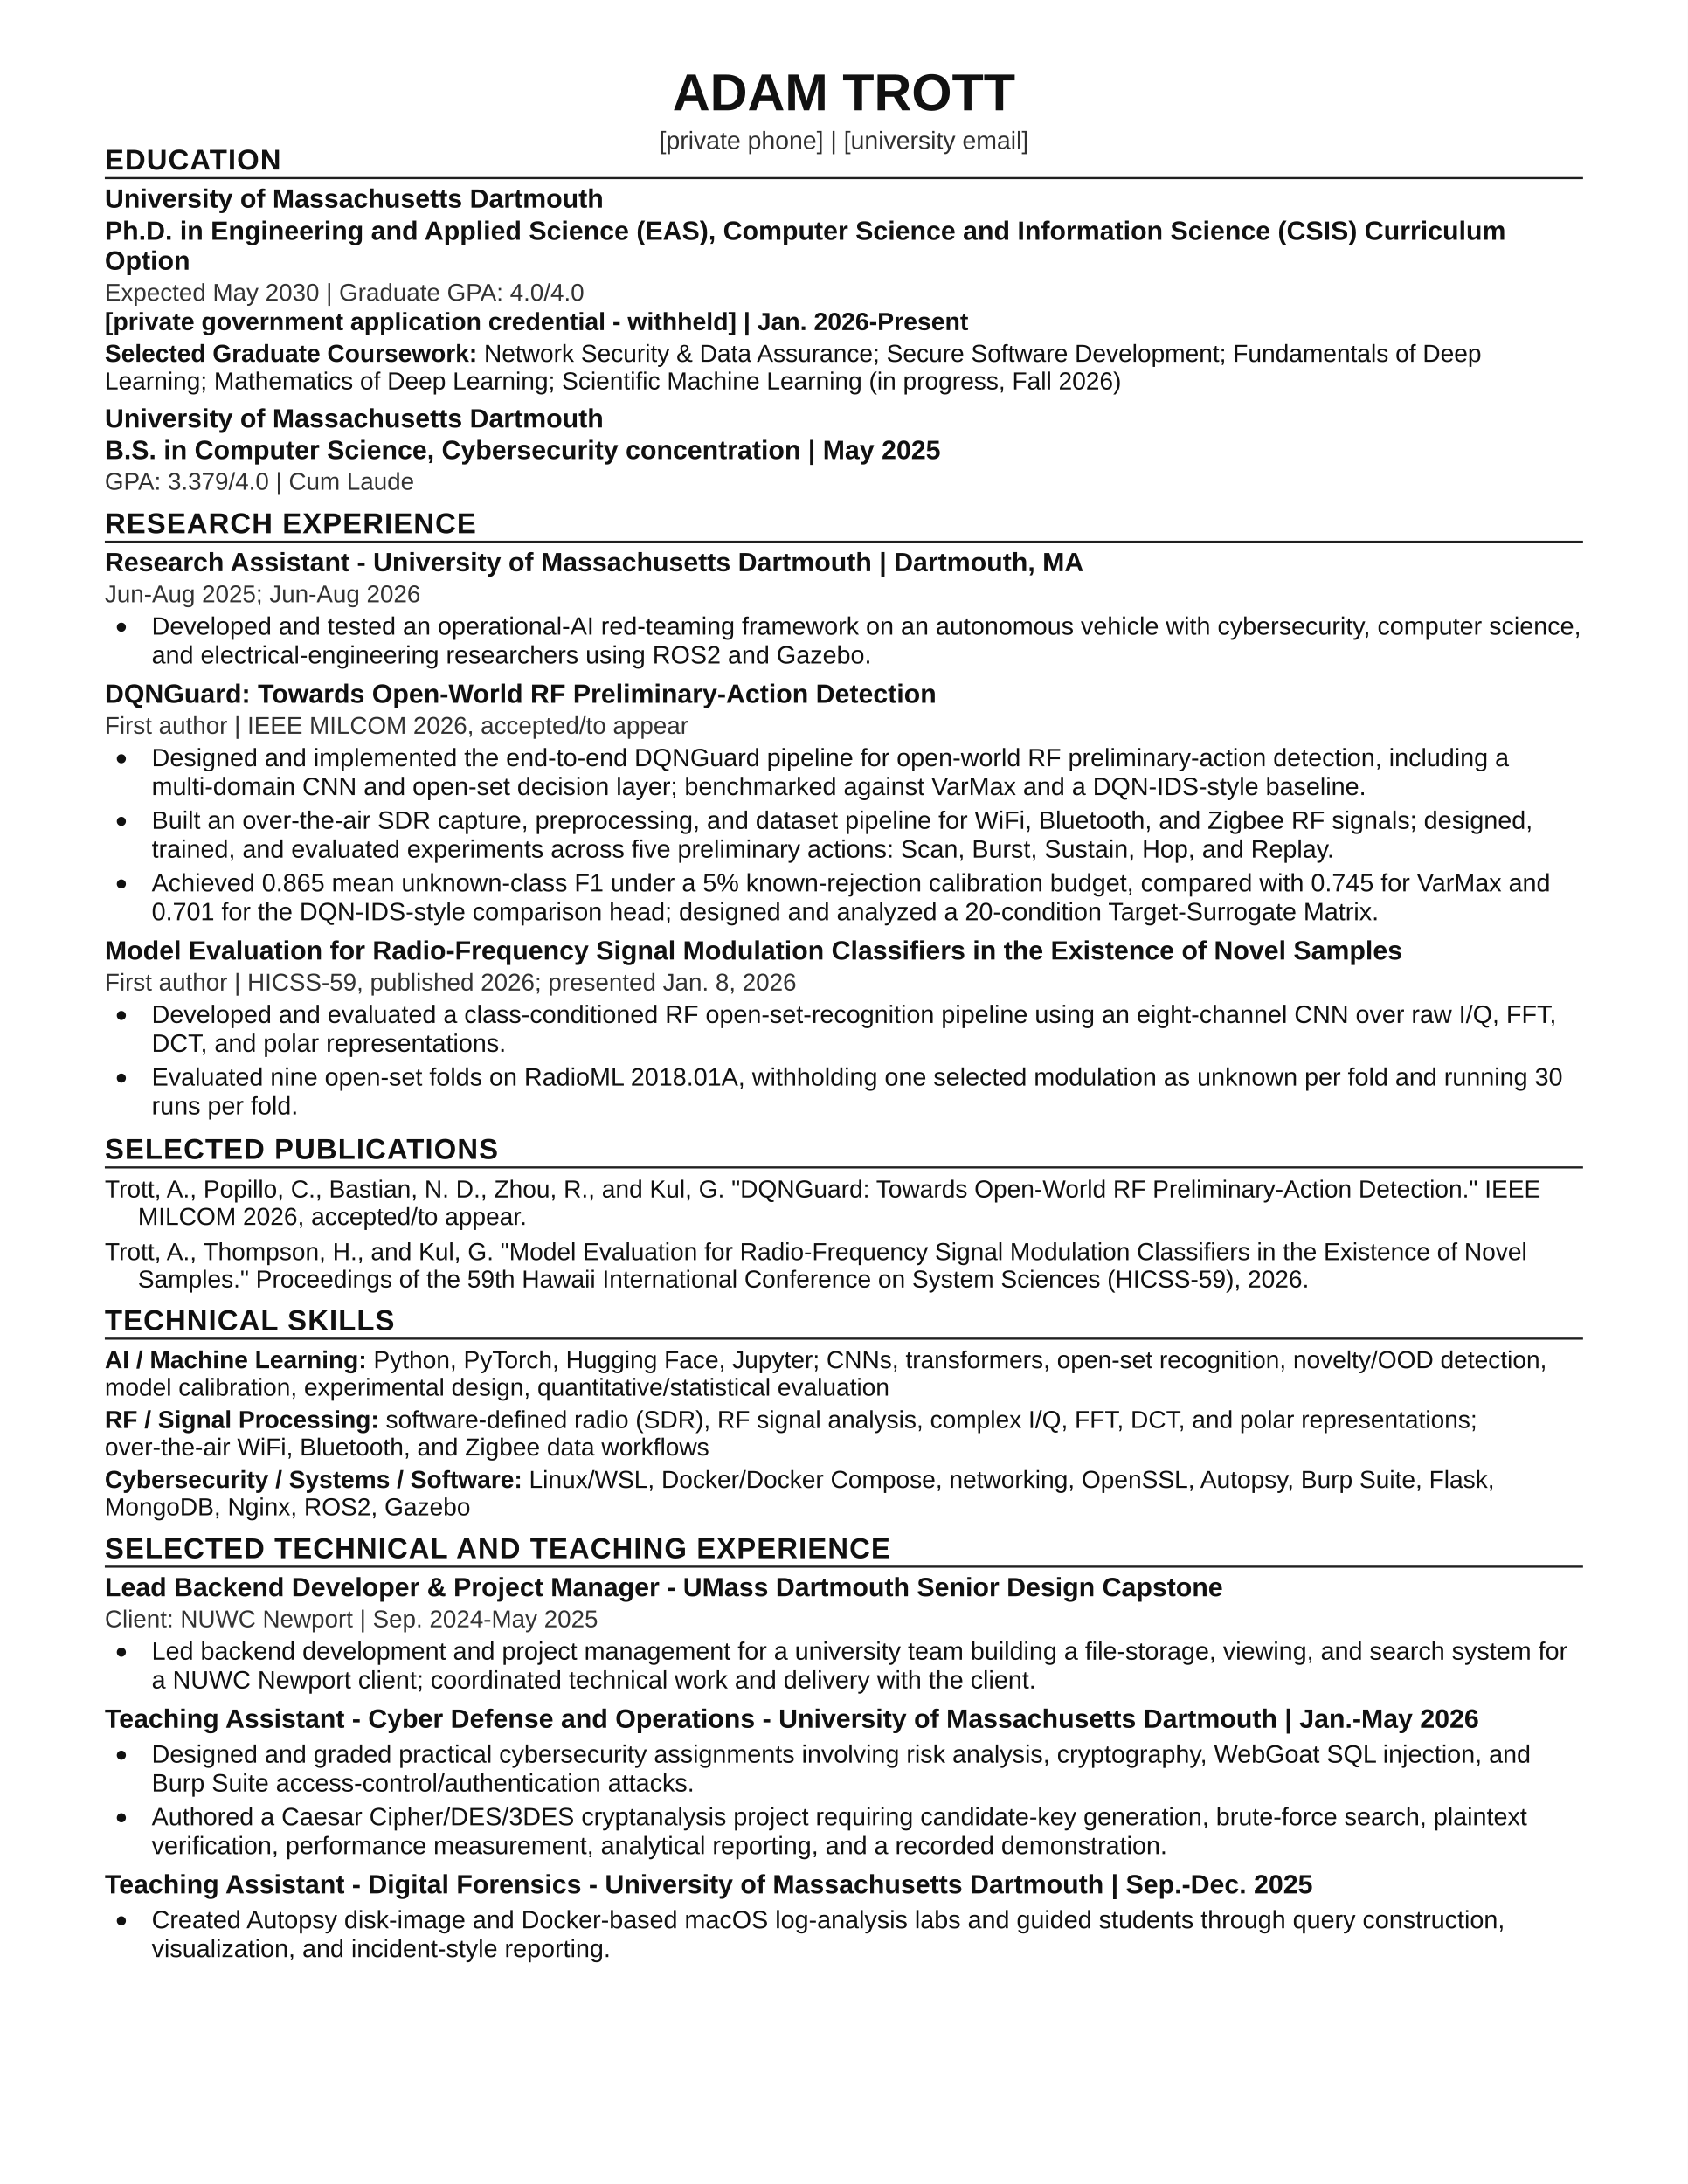
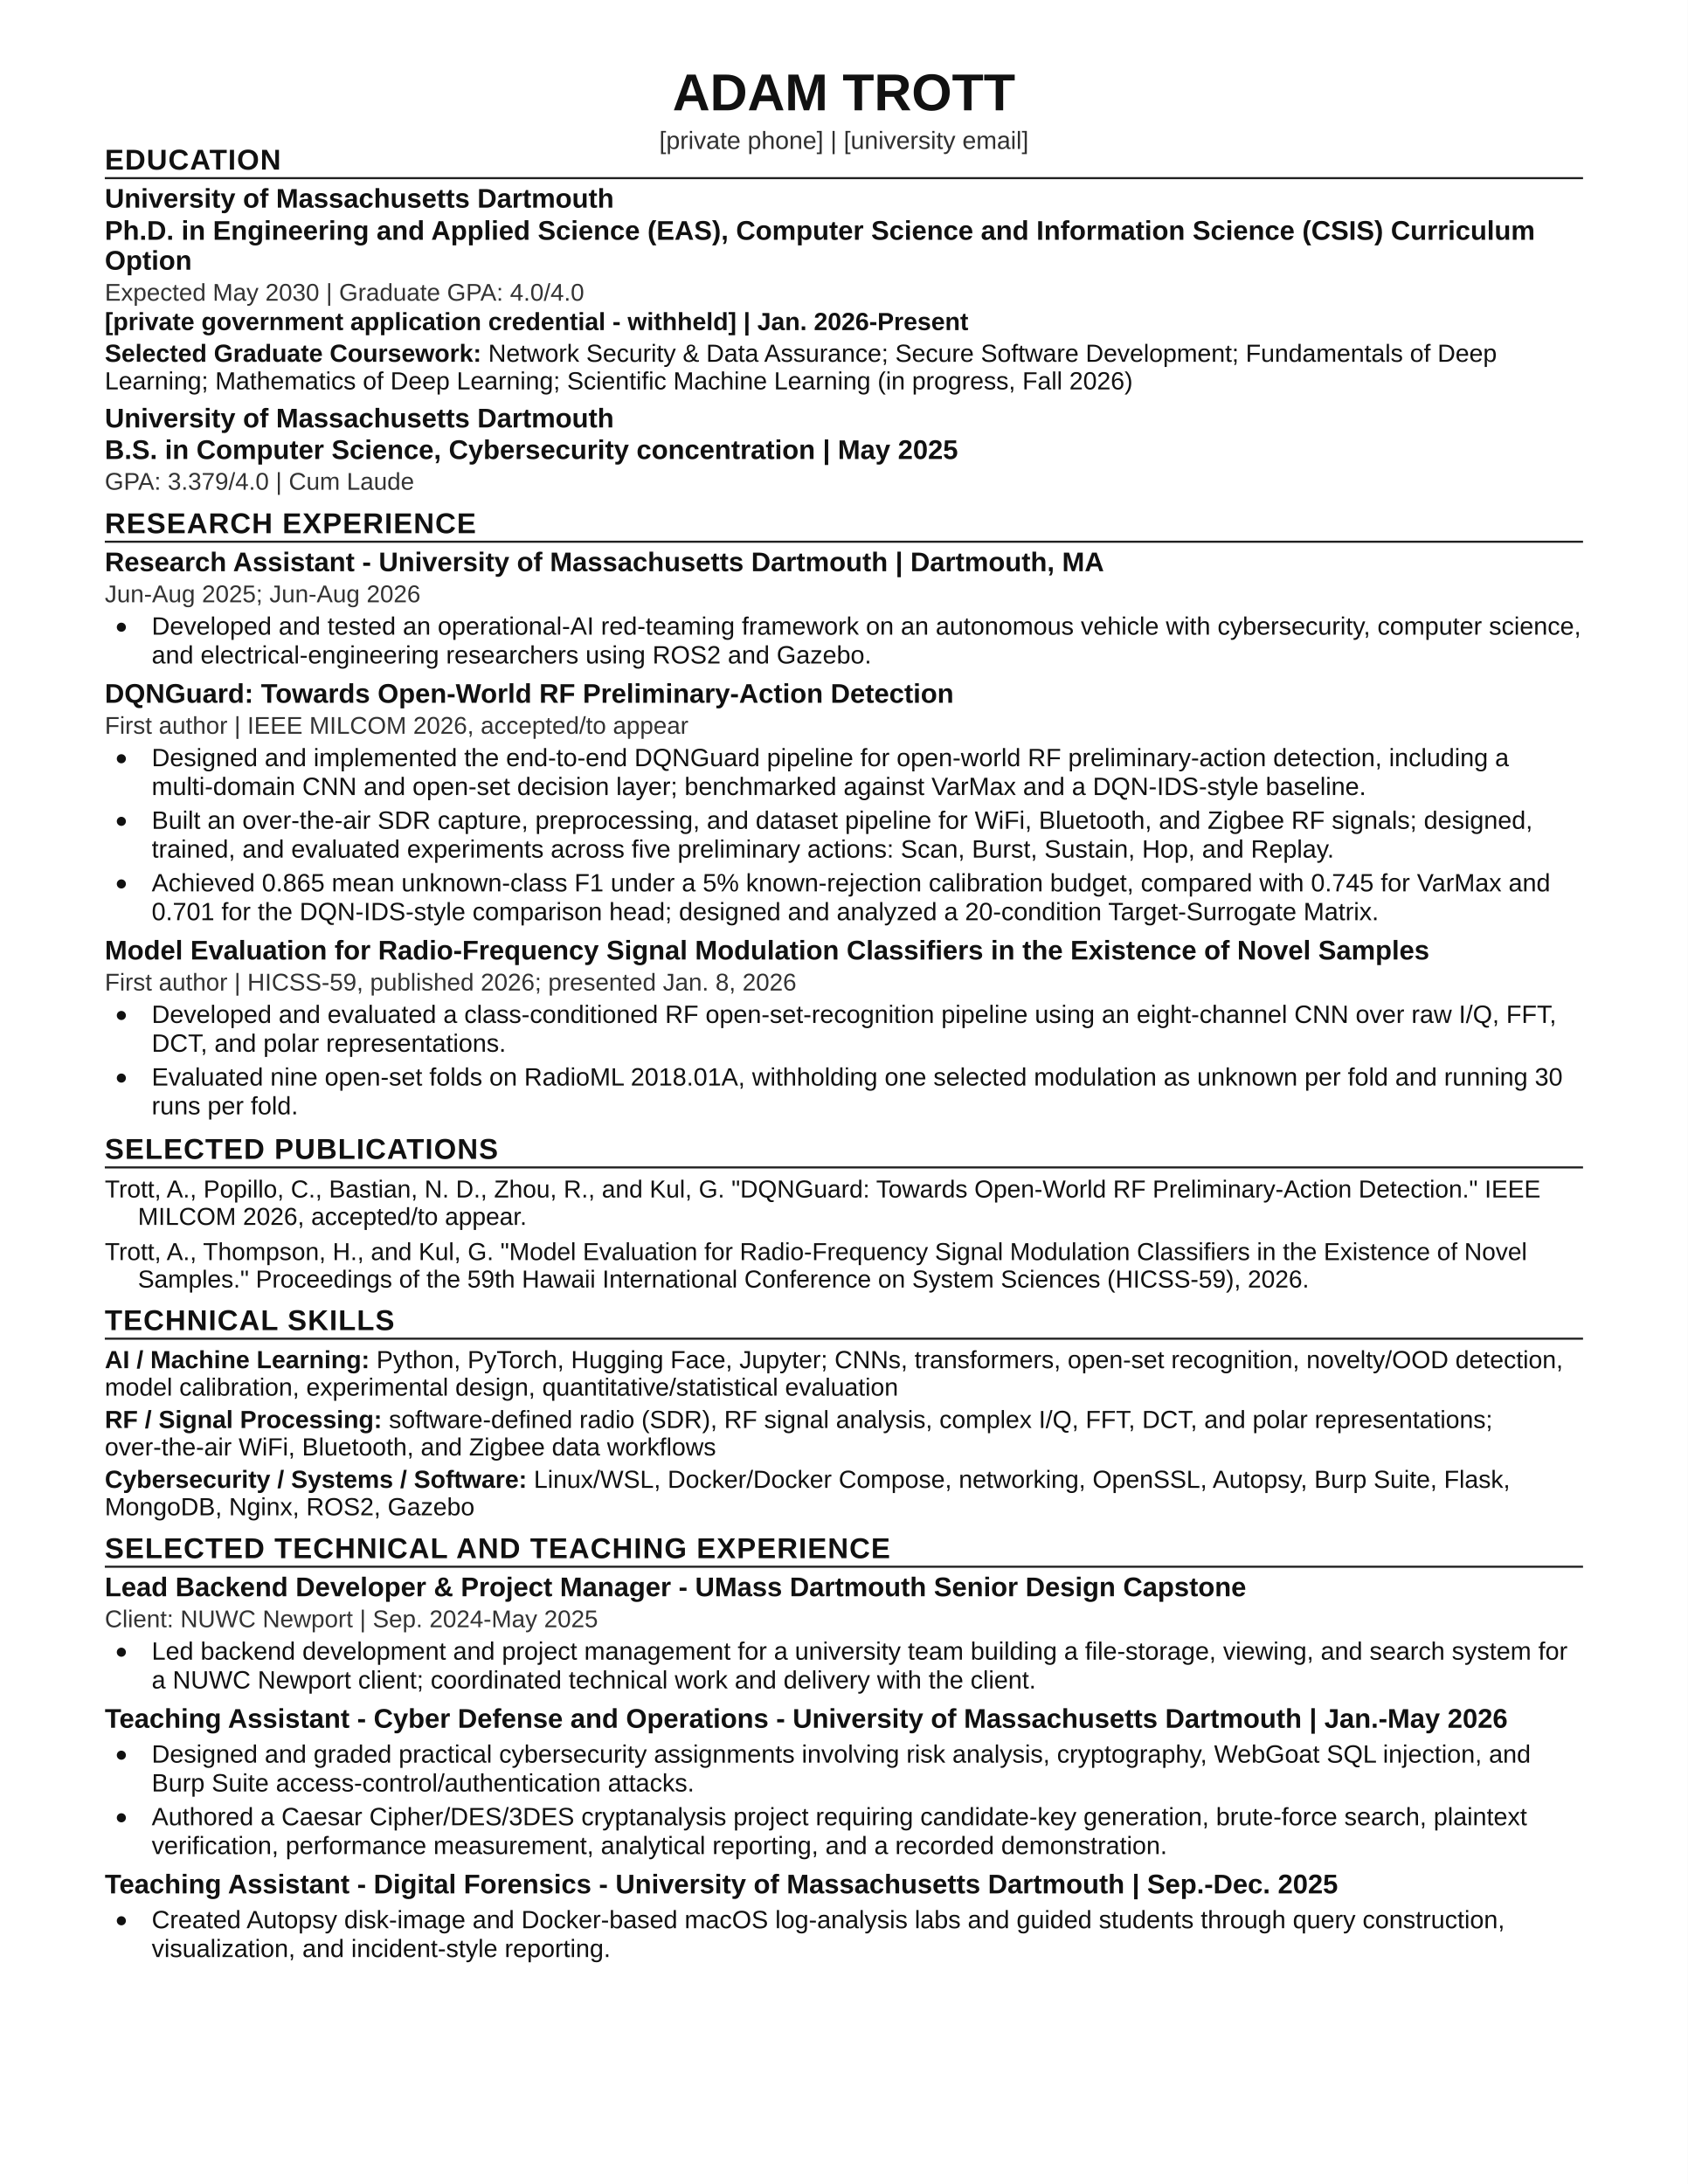
<svg xmlns="http://www.w3.org/2000/svg" width="8.5in" height="11in" viewBox="0 0 612 792">
  <rect x="0" y="0" width="612" height="792" fill="#ffffff" />
  <text x="306.00" y="40.00" font-family="Liberation Sans" font-size="18.80" font-weight="700" font-style="normal" fill="#111111" text-anchor="middle">ADAM TROTT</text>
  <text x="306.00" y="54.00" font-family="Liberation Sans" font-size="9.00" font-weight="400" font-style="normal" fill="#303030" text-anchor="middle">[private phone] | [university email]</text>
  <text x="38.00" y="61.50" font-family="Liberation Sans" font-size="10.40" font-weight="700" font-style="normal" fill="#111111" text-anchor="start" letter-spacing="0.35">EDUCATION</text>
  <line x1="38.00" y1="64.60" x2="574.00" y2="64.60" stroke="#202020" stroke-width="0.75" />
-   <text x="38.00" y="75.30" font-family="Liberation Sans" font-size="9.60" font-weight="700" font-style="normal" fill="#111111" text-anchor="start">University of Massachusetts Dartmouth</text>
-   <text x="38.00" y="86.95" font-family="Liberation Sans" font-size="9.60" font-weight="700" font-style="normal" fill="#111111" text-anchor="start">Ph.D. in Engineering and Applied Science (EAS), Computer Science and Information Science (CSIS) Curriculum</text>
-   <text x="38.00" y="97.80" font-family="Liberation Sans" font-size="9.60" font-weight="700" font-style="normal" fill="#111111" text-anchor="start">Option</text>
+   <text x="38.00" y="75.30" font-family="Liberation Sans" font-size="9.80" font-weight="700" font-style="normal" fill="#111111" text-anchor="start">University of Massachusetts Dartmouth</text>
+   <text x="38.00" y="86.95" font-family="Liberation Sans" font-size="9.80" font-weight="700" font-style="normal" fill="#111111" text-anchor="start">Ph.D. in Engineering and Applied Science (EAS), Computer Science and Information Science (CSIS) Curriculum</text>
+   <text x="38.00" y="97.80" font-family="Liberation Sans" font-size="9.80" font-weight="700" font-style="normal" fill="#111111" text-anchor="start">Option</text>
  <text x="38.00" y="109.05" font-family="Liberation Sans" font-size="8.80" font-weight="400" font-style="normal" fill="#333333" text-anchor="start">Expected May 2030 | Graduate GPA: 4.0/4.0</text>
  <text x="38.00" y="119.70" font-family="Liberation Sans" font-size="9.00" font-weight="700" font-style="normal" fill="#111111" text-anchor="start">[private government application credential - withheld] | Jan. 2026-Present</text>
-   <text x="38.00" y="131.20" font-family="Liberation Sans" font-size="8.90" font-weight="700" font-style="normal" fill="#111111" text-anchor="start">Selected Graduate Coursework:</text>
-   <text x="175.50" y="131.20" font-family="Liberation Sans" font-size="8.90" font-weight="400" font-style="normal" fill="#111111" text-anchor="start">Network Security &amp; Data Assurance; Secure Software Development; Fundamentals of Deep</text>
-   <text x="38.00" y="141.20" font-family="Liberation Sans" font-size="8.90" font-weight="400" font-style="normal" fill="#111111" text-anchor="start">Learning; Mathematics of Deep Learning; Scientific Machine Learning (in progress, Fall 2026)</text>
-   <text x="38.00" y="155.00" font-family="Liberation Sans" font-size="9.60" font-weight="700" font-style="normal" fill="#111111" text-anchor="start">University of Massachusetts Dartmouth</text>
-   <text x="38.00" y="166.45" font-family="Liberation Sans" font-size="9.60" font-weight="700" font-style="normal" fill="#111111" text-anchor="start">B.S. in Computer Science, Cybersecurity concentration | May 2025</text>
+   <text x="38.00" y="131.20" font-family="Liberation Sans" font-size="9.00" font-weight="700" font-style="normal" fill="#111111" text-anchor="start">Selected Graduate Coursework:</text>
+   <text x="177.04" y="131.20" font-family="Liberation Sans" font-size="9.00" font-weight="400" font-style="normal" fill="#111111" text-anchor="start">Network Security &amp; Data Assurance; Secure Software Development; Fundamentals of Deep</text>
+   <text x="38.00" y="141.20" font-family="Liberation Sans" font-size="9.00" font-weight="400" font-style="normal" fill="#111111" text-anchor="start">Learning; Mathematics of Deep Learning; Scientific Machine Learning (in progress, Fall 2026)</text>
+   <text x="38.00" y="155.00" font-family="Liberation Sans" font-size="9.80" font-weight="700" font-style="normal" fill="#111111" text-anchor="start">University of Massachusetts Dartmouth</text>
+   <text x="38.00" y="166.45" font-family="Liberation Sans" font-size="9.80" font-weight="700" font-style="normal" fill="#111111" text-anchor="start">B.S. in Computer Science, Cybersecurity concentration | May 2025</text>
  <text x="38.00" y="177.60" font-family="Liberation Sans" font-size="8.80" font-weight="400" font-style="normal" fill="#333333" text-anchor="start">GPA: 3.379/4.0 | Cum Laude</text>
  <text x="38.00" y="193.35" font-family="Liberation Sans" font-size="10.40" font-weight="700" font-style="normal" fill="#111111" text-anchor="start" letter-spacing="0.35">RESEARCH EXPERIENCE</text>
  <line x1="38.00" y1="196.45" x2="574.00" y2="196.45" stroke="#202020" stroke-width="0.75" />
-   <text x="38.00" y="207.15" font-family="Liberation Sans" font-size="9.60" font-weight="700" font-style="normal" fill="#111111" text-anchor="start">Research Assistant - University of Massachusetts Dartmouth | Dartmouth, MA</text>
+   <text x="38.00" y="207.15" font-family="Liberation Sans" font-size="9.80" font-weight="700" font-style="normal" fill="#111111" text-anchor="start">Research Assistant - University of Massachusetts Dartmouth | Dartmouth, MA</text>
  <text x="38.00" y="218.40" font-family="Liberation Sans" font-size="8.80" font-weight="400" font-style="normal" fill="#333333" text-anchor="start">Jun-Aug 2025; Jun-Aug 2026</text>
  <circle cx="44.00" cy="227.45" r="1.65" fill="#111111" />
  <text x="55.00" y="230.15" font-family="Liberation Sans" font-size="9.10" font-weight="400" font-style="normal" fill="#111111" text-anchor="start">Developed and tested an operational-AI red-teaming framework on an autonomous vehicle with cybersecurity, computer science,</text>
  <text x="55.00" y="240.60" font-family="Liberation Sans" font-size="9.10" font-weight="400" font-style="normal" fill="#111111" text-anchor="start">and electrical-engineering researchers using ROS2 and Gazebo.</text>
-   <text x="38.00" y="254.85" font-family="Liberation Sans" font-size="9.60" font-weight="700" font-style="normal" fill="#111111" text-anchor="start">DQNGuard: Towards Open-World RF Preliminary-Action Detection</text>
+   <text x="38.00" y="254.85" font-family="Liberation Sans" font-size="9.80" font-weight="700" font-style="normal" fill="#111111" text-anchor="start">DQNGuard: Towards Open-World RF Preliminary-Action Detection</text>
  <text x="38.00" y="266.10" font-family="Liberation Sans" font-size="8.80" font-weight="400" font-style="normal" fill="#333333" text-anchor="start">First author | IEEE MILCOM 2026, accepted/to appear</text>
  <circle cx="44.00" cy="275.15" r="1.65" fill="#111111" />
  <text x="55.00" y="277.85" font-family="Liberation Sans" font-size="9.10" font-weight="400" font-style="normal" fill="#111111" text-anchor="start">Designed and implemented the end-to-end DQNGuard pipeline for open-world RF preliminary-action detection, including a</text>
  <text x="55.00" y="288.30" font-family="Liberation Sans" font-size="9.10" font-weight="400" font-style="normal" fill="#111111" text-anchor="start">multi-domain CNN and open-set decision layer; benchmarked against VarMax and a DQN-IDS-style baseline.</text>
  <circle cx="44.00" cy="297.85" r="1.65" fill="#111111" />
  <text x="55.00" y="300.55" font-family="Liberation Sans" font-size="9.10" font-weight="400" font-style="normal" fill="#111111" text-anchor="start">Built an over-the-air SDR capture, preprocessing, and dataset pipeline for WiFi, Bluetooth, and Zigbee RF signals; designed,</text>
  <text x="55.00" y="311.00" font-family="Liberation Sans" font-size="9.10" font-weight="400" font-style="normal" fill="#111111" text-anchor="start">trained, and evaluated experiments across five preliminary actions: Scan, Burst, Sustain, Hop, and Replay.</text>
  <circle cx="44.00" cy="320.55" r="1.65" fill="#111111" />
  <text x="55.00" y="323.25" font-family="Liberation Sans" font-size="9.10" font-weight="400" font-style="normal" fill="#111111" text-anchor="start">Achieved 0.865 mean unknown-class F1 under a 5% known-rejection calibration budget, compared with 0.745 for VarMax and</text>
  <text x="55.00" y="333.70" font-family="Liberation Sans" font-size="9.10" font-weight="400" font-style="normal" fill="#111111" text-anchor="start">0.701 for the DQN-IDS-style comparison head; designed and analyzed a 20-condition Target-Surrogate Matrix.</text>
-   <text x="38.00" y="347.95" font-family="Liberation Sans" font-size="9.60" font-weight="700" font-style="normal" fill="#111111" text-anchor="start">Model Evaluation for Radio-Frequency Signal Modulation Classifiers in the Existence of Novel Samples</text>
+   <text x="38.00" y="347.95" font-family="Liberation Sans" font-size="9.80" font-weight="700" font-style="normal" fill="#111111" text-anchor="start">Model Evaluation for Radio-Frequency Signal Modulation Classifiers in the Existence of Novel Samples</text>
  <text x="38.00" y="359.20" font-family="Liberation Sans" font-size="8.80" font-weight="400" font-style="normal" fill="#333333" text-anchor="start">First author | HICSS-59, published 2026; presented Jan. 8, 2026</text>
  <circle cx="44.00" cy="368.25" r="1.65" fill="#111111" />
  <text x="55.00" y="370.95" font-family="Liberation Sans" font-size="9.10" font-weight="400" font-style="normal" fill="#111111" text-anchor="start">Developed and evaluated a class-conditioned RF open-set-recognition pipeline using an eight-channel CNN over raw I/Q, FFT,</text>
  <text x="55.00" y="381.40" font-family="Liberation Sans" font-size="9.10" font-weight="400" font-style="normal" fill="#111111" text-anchor="start">DCT, and polar representations.</text>
  <circle cx="44.00" cy="390.95" r="1.65" fill="#111111" />
  <text x="55.00" y="393.65" font-family="Liberation Sans" font-size="9.10" font-weight="400" font-style="normal" fill="#111111" text-anchor="start">Evaluated nine open-set folds on RadioML 2018.01A, withholding one selected modulation as unknown per fold and running 30</text>
  <text x="55.00" y="404.10" font-family="Liberation Sans" font-size="9.10" font-weight="400" font-style="normal" fill="#111111" text-anchor="start">runs per fold.</text>
  <text x="38.00" y="420.25" font-family="Liberation Sans" font-size="10.40" font-weight="700" font-style="normal" fill="#111111" text-anchor="start" letter-spacing="0.35">SELECTED PUBLICATIONS</text>
  <line x1="38.00" y1="423.35" x2="574.00" y2="423.35" stroke="#202020" stroke-width="0.75" />
  <text x="38.00" y="434.25" font-family="Liberation Sans" font-size="8.90" font-weight="400" font-style="normal" fill="#111111" text-anchor="start">Trott, A., Popillo, C., Bastian, N. D., Zhou, R., and Kul, G. "DQNGuard: Towards Open-World RF Preliminary-Action Detection." IEEE</text>
  <text x="50.00" y="444.20" font-family="Liberation Sans" font-size="8.90" font-weight="400" font-style="normal" fill="#111111" text-anchor="start">MILCOM 2026, accepted/to appear.</text>
  <text x="38.00" y="456.95" font-family="Liberation Sans" font-size="8.90" font-weight="400" font-style="normal" fill="#111111" text-anchor="start">Trott, A., Thompson, H., and Kul, G. "Model Evaluation for Radio-Frequency Signal Modulation Classifiers in the Existence of Novel</text>
  <text x="50.00" y="466.90" font-family="Liberation Sans" font-size="8.90" font-weight="400" font-style="normal" fill="#111111" text-anchor="start">Samples." Proceedings of the 59th Hawaii International Conference on System Sciences (HICSS-59), 2026.</text>
  <text x="38.00" y="482.35" font-family="Liberation Sans" font-size="10.40" font-weight="700" font-style="normal" fill="#111111" text-anchor="start" letter-spacing="0.35">TECHNICAL SKILLS</text>
  <line x1="38.00" y1="485.45" x2="574.00" y2="485.45" stroke="#202020" stroke-width="0.75" />
-   <text x="38.00" y="496.15" font-family="Liberation Sans" font-size="8.90" font-weight="700" font-style="normal" fill="#111111" text-anchor="start">AI / Machine Learning:</text>
-   <text x="135.42" y="496.15" font-family="Liberation Sans" font-size="8.90" font-weight="400" font-style="normal" fill="#111111" text-anchor="start">Python, PyTorch, Hugging Face, Jupyter; CNNs, transformers, open-set recognition, novelty/OOD detection,</text>
-   <text x="38.00" y="506.10" font-family="Liberation Sans" font-size="8.90" font-weight="400" font-style="normal" fill="#111111" text-anchor="start">model calibration, experimental design, quantitative/statistical evaluation</text>
-   <text x="38.00" y="517.85" font-family="Liberation Sans" font-size="8.90" font-weight="700" font-style="normal" fill="#111111" text-anchor="start">RF / Signal Processing:</text>
-   <text x="139.88" y="517.85" font-family="Liberation Sans" font-size="8.90" font-weight="400" font-style="normal" fill="#111111" text-anchor="start">software-defined radio (SDR), RF signal analysis, complex I/Q, FFT, DCT, and polar representations;</text>
-   <text x="38.00" y="527.80" font-family="Liberation Sans" font-size="8.90" font-weight="400" font-style="normal" fill="#111111" text-anchor="start">over-the-air WiFi, Bluetooth, and Zigbee data workflows</text>
-   <text x="38.00" y="539.55" font-family="Liberation Sans" font-size="8.90" font-weight="700" font-style="normal" fill="#111111" text-anchor="start">Cybersecurity / Systems / Software:</text>
-   <text x="191.83" y="539.55" font-family="Liberation Sans" font-size="8.90" font-weight="400" font-style="normal" fill="#111111" text-anchor="start">Linux/WSL, Docker/Docker Compose, networking, OpenSSL, Autopsy, Burp Suite, Flask,</text>
-   <text x="38.00" y="549.50" font-family="Liberation Sans" font-size="8.90" font-weight="400" font-style="normal" fill="#111111" text-anchor="start">MongoDB, Nginx, ROS2, Gazebo</text>
+   <text x="38.00" y="496.15" font-family="Liberation Sans" font-size="9.00" font-weight="700" font-style="normal" fill="#111111" text-anchor="start">AI / Machine Learning:</text>
+   <text x="136.51" y="496.15" font-family="Liberation Sans" font-size="9.00" font-weight="400" font-style="normal" fill="#111111" text-anchor="start">Python, PyTorch, Hugging Face, Jupyter; CNNs, transformers, open-set recognition, novelty/OOD detection,</text>
+   <text x="38.00" y="506.10" font-family="Liberation Sans" font-size="9.00" font-weight="400" font-style="normal" fill="#111111" text-anchor="start">model calibration, experimental design, quantitative/statistical evaluation</text>
+   <text x="38.00" y="517.85" font-family="Liberation Sans" font-size="9.00" font-weight="700" font-style="normal" fill="#111111" text-anchor="start">RF / Signal Processing:</text>
+   <text x="141.02" y="517.85" font-family="Liberation Sans" font-size="9.00" font-weight="400" font-style="normal" fill="#111111" text-anchor="start">software-defined radio (SDR), RF signal analysis, complex I/Q, FFT, DCT, and polar representations;</text>
+   <text x="38.00" y="527.80" font-family="Liberation Sans" font-size="9.00" font-weight="400" font-style="normal" fill="#111111" text-anchor="start">over-the-air WiFi, Bluetooth, and Zigbee data workflows</text>
+   <text x="38.00" y="539.55" font-family="Liberation Sans" font-size="9.00" font-weight="700" font-style="normal" fill="#111111" text-anchor="start">Cybersecurity / Systems / Software:</text>
+   <text x="193.56" y="539.55" font-family="Liberation Sans" font-size="9.00" font-weight="400" font-style="normal" fill="#111111" text-anchor="start">Linux/WSL, Docker/Docker Compose, networking, OpenSSL, Autopsy, Burp Suite, Flask,</text>
+   <text x="38.00" y="549.50" font-family="Liberation Sans" font-size="9.00" font-weight="400" font-style="normal" fill="#111111" text-anchor="start">MongoDB, Nginx, ROS2, Gazebo</text>
  <text x="38.00" y="565.05" font-family="Liberation Sans" font-size="10.40" font-weight="700" font-style="normal" fill="#111111" text-anchor="start" letter-spacing="0.35">SELECTED TECHNICAL AND TEACHING EXPERIENCE</text>
  <line x1="38.00" y1="568.15" x2="574.00" y2="568.15" stroke="#202020" stroke-width="0.75" />
-   <text x="38.00" y="578.85" font-family="Liberation Sans" font-size="9.60" font-weight="700" font-style="normal" fill="#111111" text-anchor="start">Lead Backend Developer &amp; Project Manager - UMass Dartmouth Senior Design Capstone</text>
+   <text x="38.00" y="578.85" font-family="Liberation Sans" font-size="9.80" font-weight="700" font-style="normal" fill="#111111" text-anchor="start">Lead Backend Developer &amp; Project Manager - UMass Dartmouth Senior Design Capstone</text>
  <text x="38.00" y="590.10" font-family="Liberation Sans" font-size="8.80" font-weight="400" font-style="normal" fill="#333333" text-anchor="start">Client: NUWC Newport | Sep. 2024-May 2025</text>
  <circle cx="44.00" cy="599.15" r="1.65" fill="#111111" />
  <text x="55.00" y="601.85" font-family="Liberation Sans" font-size="9.10" font-weight="400" font-style="normal" fill="#111111" text-anchor="start">Led backend development and project management for a university team building a file-storage, viewing, and search system for</text>
  <text x="55.00" y="612.30" font-family="Liberation Sans" font-size="9.10" font-weight="400" font-style="normal" fill="#111111" text-anchor="start">a NUWC Newport client; coordinated technical work and delivery with the client.</text>
-   <text x="38.00" y="626.55" font-family="Liberation Sans" font-size="9.60" font-weight="700" font-style="normal" fill="#111111" text-anchor="start">Teaching Assistant - Cyber Defense and Operations - University of Massachusetts Dartmouth | Jan.-May 2026</text>
+   <text x="38.00" y="626.55" font-family="Liberation Sans" font-size="9.80" font-weight="700" font-style="normal" fill="#111111" text-anchor="start">Teaching Assistant - Cyber Defense and Operations - University of Massachusetts Dartmouth | Jan.-May 2026</text>
  <circle cx="44.00" cy="636.50" r="1.65" fill="#111111" />
  <text x="55.00" y="639.20" font-family="Liberation Sans" font-size="9.10" font-weight="400" font-style="normal" fill="#111111" text-anchor="start">Designed and graded practical cybersecurity assignments involving risk analysis, cryptography, WebGoat SQL injection, and</text>
  <text x="55.00" y="649.65" font-family="Liberation Sans" font-size="9.10" font-weight="400" font-style="normal" fill="#111111" text-anchor="start">Burp Suite access-control/authentication attacks.</text>
  <circle cx="44.00" cy="659.20" r="1.65" fill="#111111" />
  <text x="55.00" y="661.90" font-family="Liberation Sans" font-size="9.10" font-weight="400" font-style="normal" fill="#111111" text-anchor="start">Authored a Caesar Cipher/DES/3DES cryptanalysis project requiring candidate-key generation, brute-force search, plaintext</text>
  <text x="55.00" y="672.35" font-family="Liberation Sans" font-size="9.10" font-weight="400" font-style="normal" fill="#111111" text-anchor="start">verification, performance measurement, analytical reporting, and a recorded demonstration.</text>
-   <text x="38.00" y="686.60" font-family="Liberation Sans" font-size="9.60" font-weight="700" font-style="normal" fill="#111111" text-anchor="start">Teaching Assistant - Digital Forensics - University of Massachusetts Dartmouth | Sep.-Dec. 2025</text>
+   <text x="38.00" y="686.60" font-family="Liberation Sans" font-size="9.80" font-weight="700" font-style="normal" fill="#111111" text-anchor="start">Teaching Assistant - Digital Forensics - University of Massachusetts Dartmouth | Sep.-Dec. 2025</text>
  <circle cx="44.00" cy="696.55" r="1.65" fill="#111111" />
  <text x="55.00" y="699.25" font-family="Liberation Sans" font-size="9.10" font-weight="400" font-style="normal" fill="#111111" text-anchor="start">Created Autopsy disk-image and Docker-based macOS log-analysis labs and guided students through query construction,</text>
  <text x="55.00" y="709.70" font-family="Liberation Sans" font-size="9.10" font-weight="400" font-style="normal" fill="#111111" text-anchor="start">visualization, and incident-style reporting.</text>
</svg>
